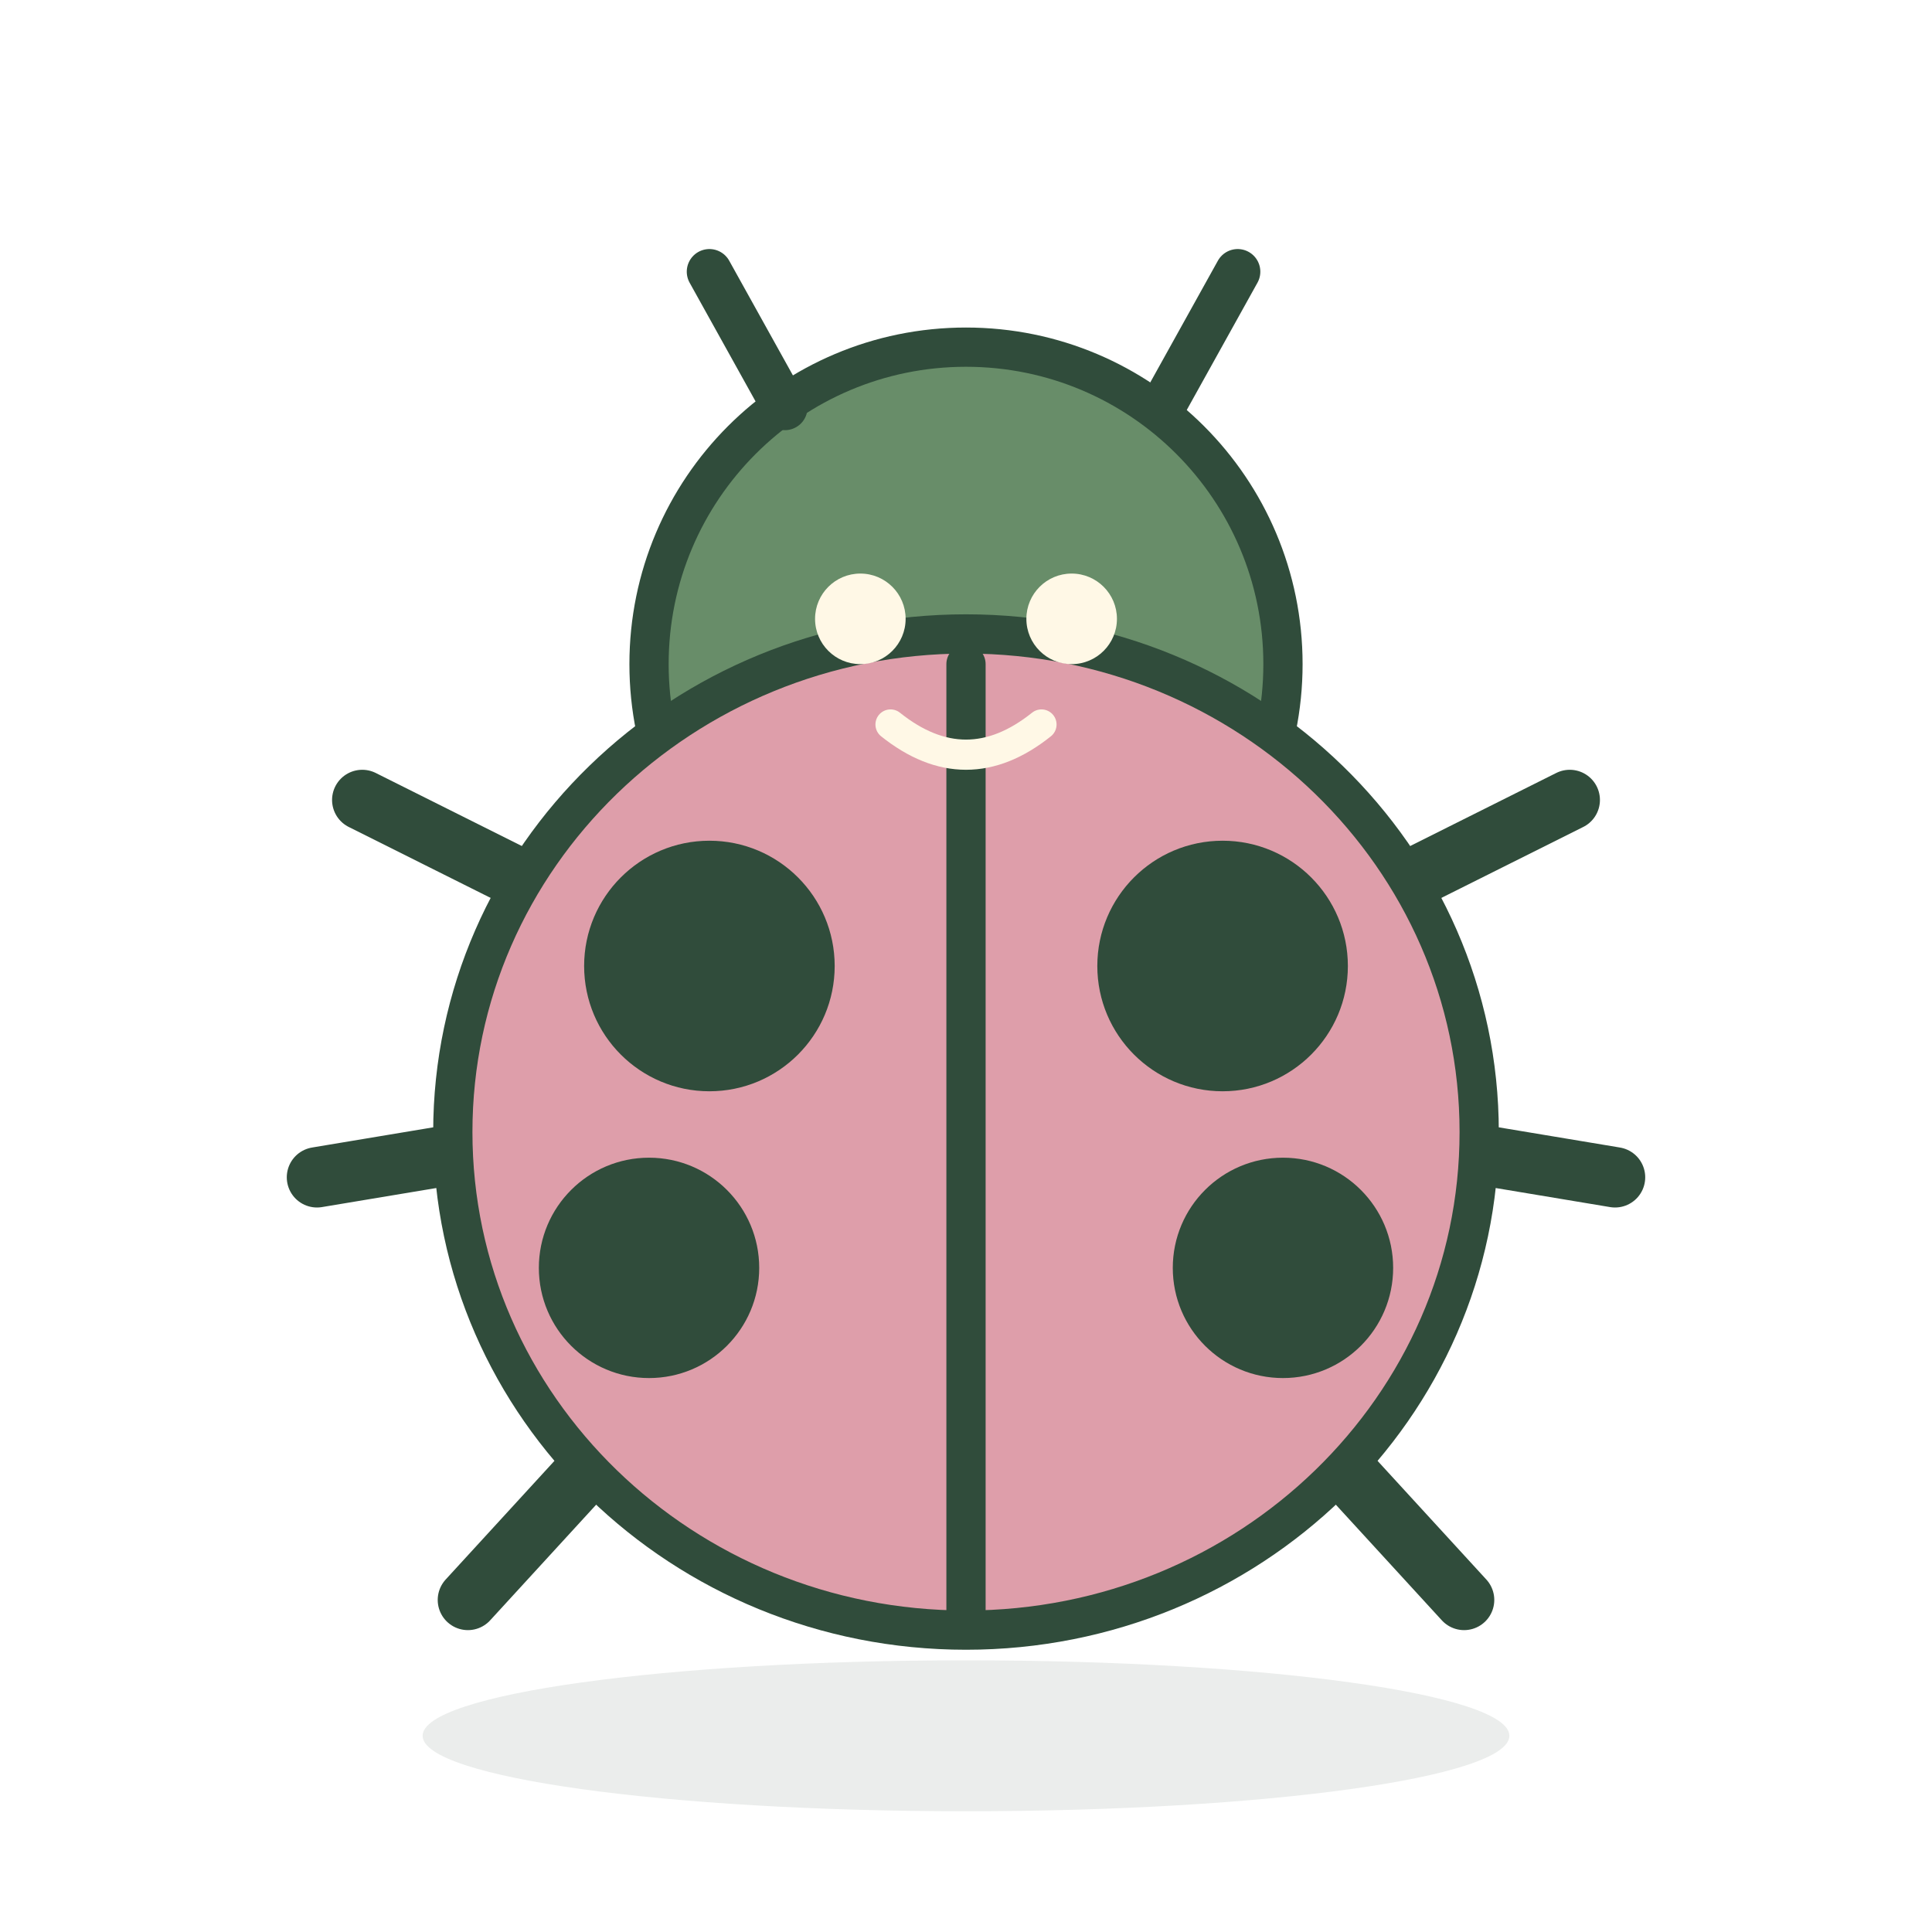
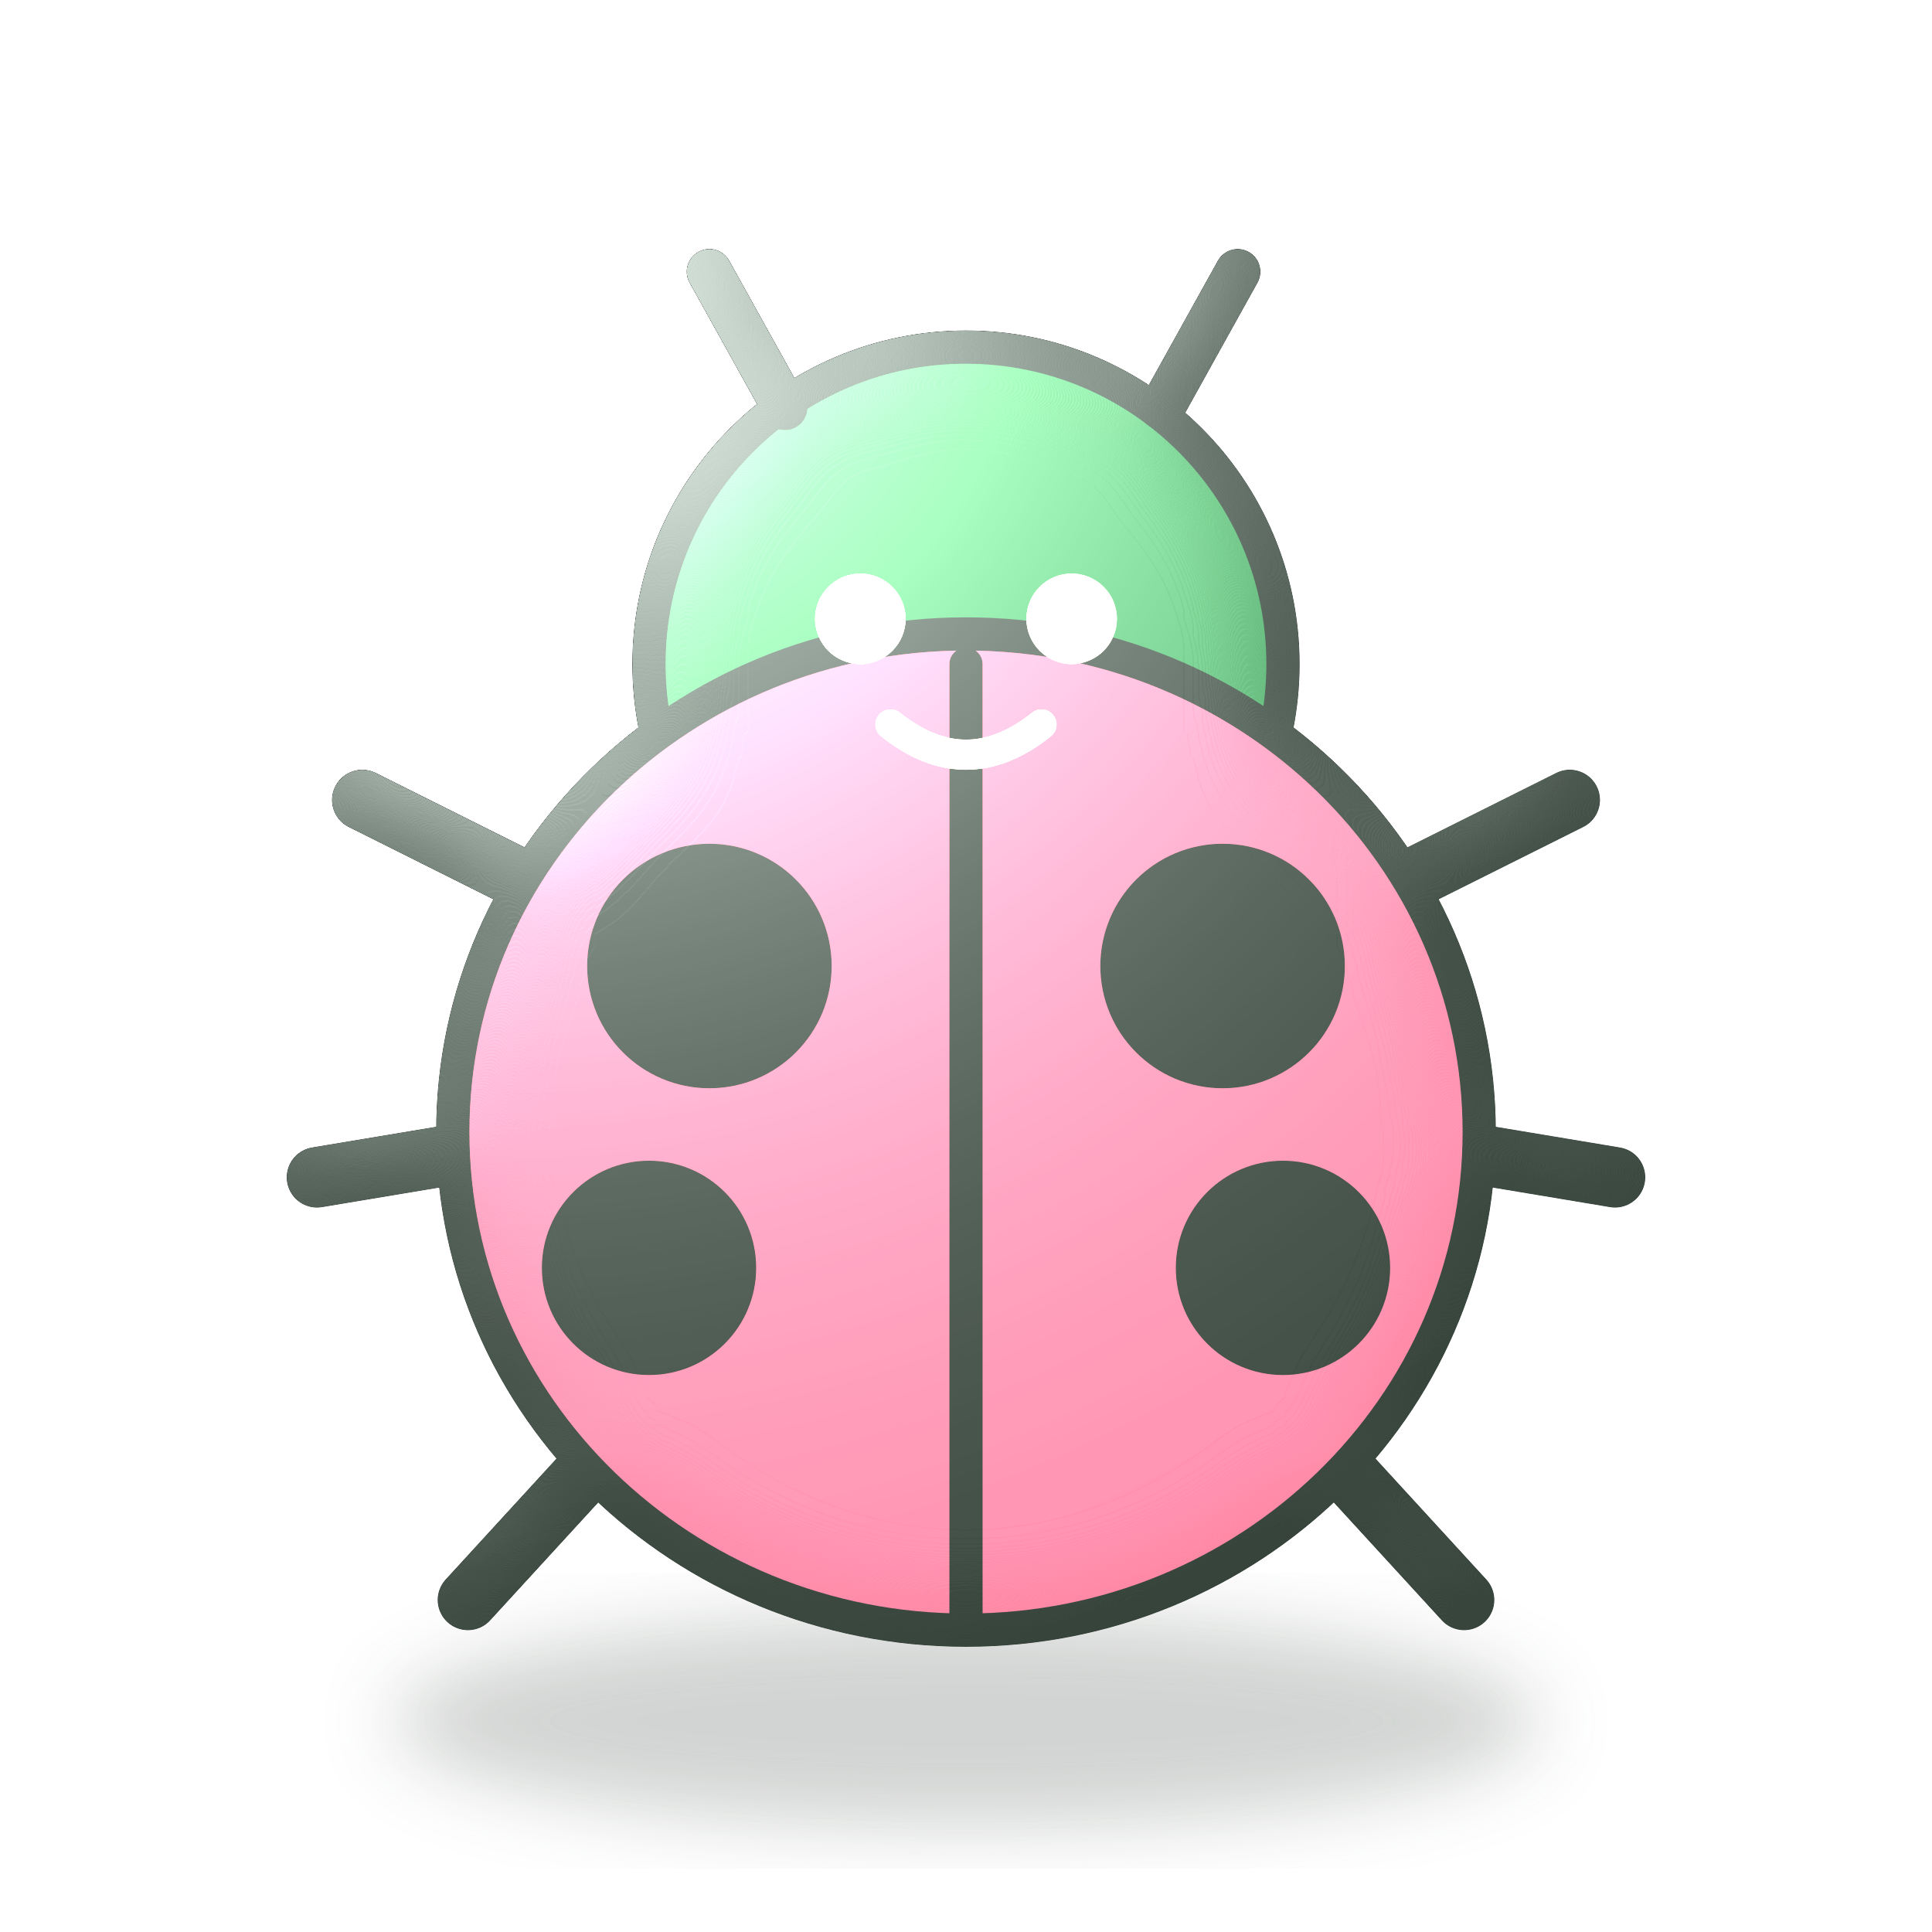
<svg xmlns="http://www.w3.org/2000/svg" viewBox="0 0 128 128" width="128" height="128" role="img" aria-labelledby="title">
-   <ellipse cx="64" cy="115" rx="36" ry="5" fill="#304C3B" opacity=".10" />
-   <g stroke="#304C3B" stroke-width="2.6" stroke-linecap="round" stroke-linejoin="round">
-     <path d="M36 59 L24 53 M33 76 L21 78 M42 94 L31 106 M92 59 L104 53 M95 76 L107 78 M86 94 L97 106" fill="none" stroke-width="4" />
-     <circle cx="64" cy="44" r="21" fill="#688D69" />
-     <path d="M52 27 L47 18 M77 27 L82 18" fill="none" stroke-width="3" />
-     <ellipse cx="64" cy="75" rx="34" ry="33" fill="#DE9EAA" />
-     <path d="M64 44 V107" fill="none" />
-     <circle cx="47" cy="64" r="7" fill="#304C3B" />
-     <circle cx="43" cy="84" r="6" fill="#304C3B" />
-     <circle cx="81" cy="64" r="7" fill="#304C3B" />
-     <circle cx="85" cy="84" r="6" fill="#304C3B" />
-     <circle cx="57" cy="41" r="3" fill="#FFF8E6" stroke="none" />
-     <circle cx="71" cy="41" r="3" fill="#FFF8E6" stroke="none" />
-     <path d="M59 48 Q64 52 69 48" fill="none" stroke="#FFF8E6" stroke-width="2" />
+   <defs>
+     <filter id="soft" x="-20%" y="-20%" width="140%" height="140%">
+       <feGaussianBlur stdDeviation="2.5" />
+     </filter>
+     <filter id="clay" x="-10%" y="-10%" width="120%" height="120%" color-interpolation-filters="sRGB">
+       <feGaussianBlur in="SourceAlpha" stdDeviation="3.2" result="blur" />
+       <feDiffuseLighting in="blur" surfaceScale="3.5" diffuseConstant="1.15" lighting-color="#ffffff" result="diffuse">
+         <feDistantLight azimuth="235" elevation="58" />
+       </feDiffuseLighting>
+       <feComposite in="SourceGraphic" in2="diffuse" operator="arithmetic" k1="1.08" result="shaded" />
+       <feSpecularLighting in="blur" surfaceScale="4" specularConstant=".85" specularExponent="26" lighting-color="#ffffff" result="spec">
+         <fePointLight x="34" y="14" z="90" />
+       </feSpecularLighting>
+       <feComposite in="spec" in2="SourceAlpha" operator="in" result="gloss" />
+       <feComposite in="gloss" in2="shaded" operator="arithmetic" k2=".75" k3="1" />
+     </filter>
+   </defs>
+   <ellipse cx="64" cy="114" rx="38" ry="7" fill="#2E3B33" opacity=".22" filter="url(#soft)" />
+   <g filter="url(#clay)">
+     <g stroke="#2E3B33" stroke-width="2.2" stroke-linecap="round" stroke-linejoin="round">
+       <path d="M36 59 L24 53 M33 76 L21 78 M42 94 L31 106 M92 59 L104 53 M95 76 L107 78 M86 94 L97 106" fill="none" stroke-width="4" />
+       <circle cx="64" cy="44" r="21" fill="#3F8F55" />
+       <path d="M52 27 L47 18 M77 27 L82 18" fill="none" stroke-width="3" />
+       <ellipse cx="64" cy="75" rx="34" ry="33" fill="#F07C98" />
+       <path d="M64 44 V107" fill="none" />
+       <circle cx="47" cy="64" r="7" fill="#2E3B33" />
+       <circle cx="43" cy="84" r="6" fill="#2E3B33" />
+       <circle cx="81" cy="64" r="7" fill="#2E3B33" />
+       <circle cx="85" cy="84" r="6" fill="#2E3B33" />
+       <circle cx="57" cy="41" r="3" fill="#FFF3D6" stroke="none" />
+       <circle cx="71" cy="41" r="3" fill="#FFF3D6" stroke="none" />
+       <path d="M59 48 Q64 52 69 48" fill="none" stroke="#FFF3D6" stroke-width="2" />
+     </g>
  </g>
</svg>
